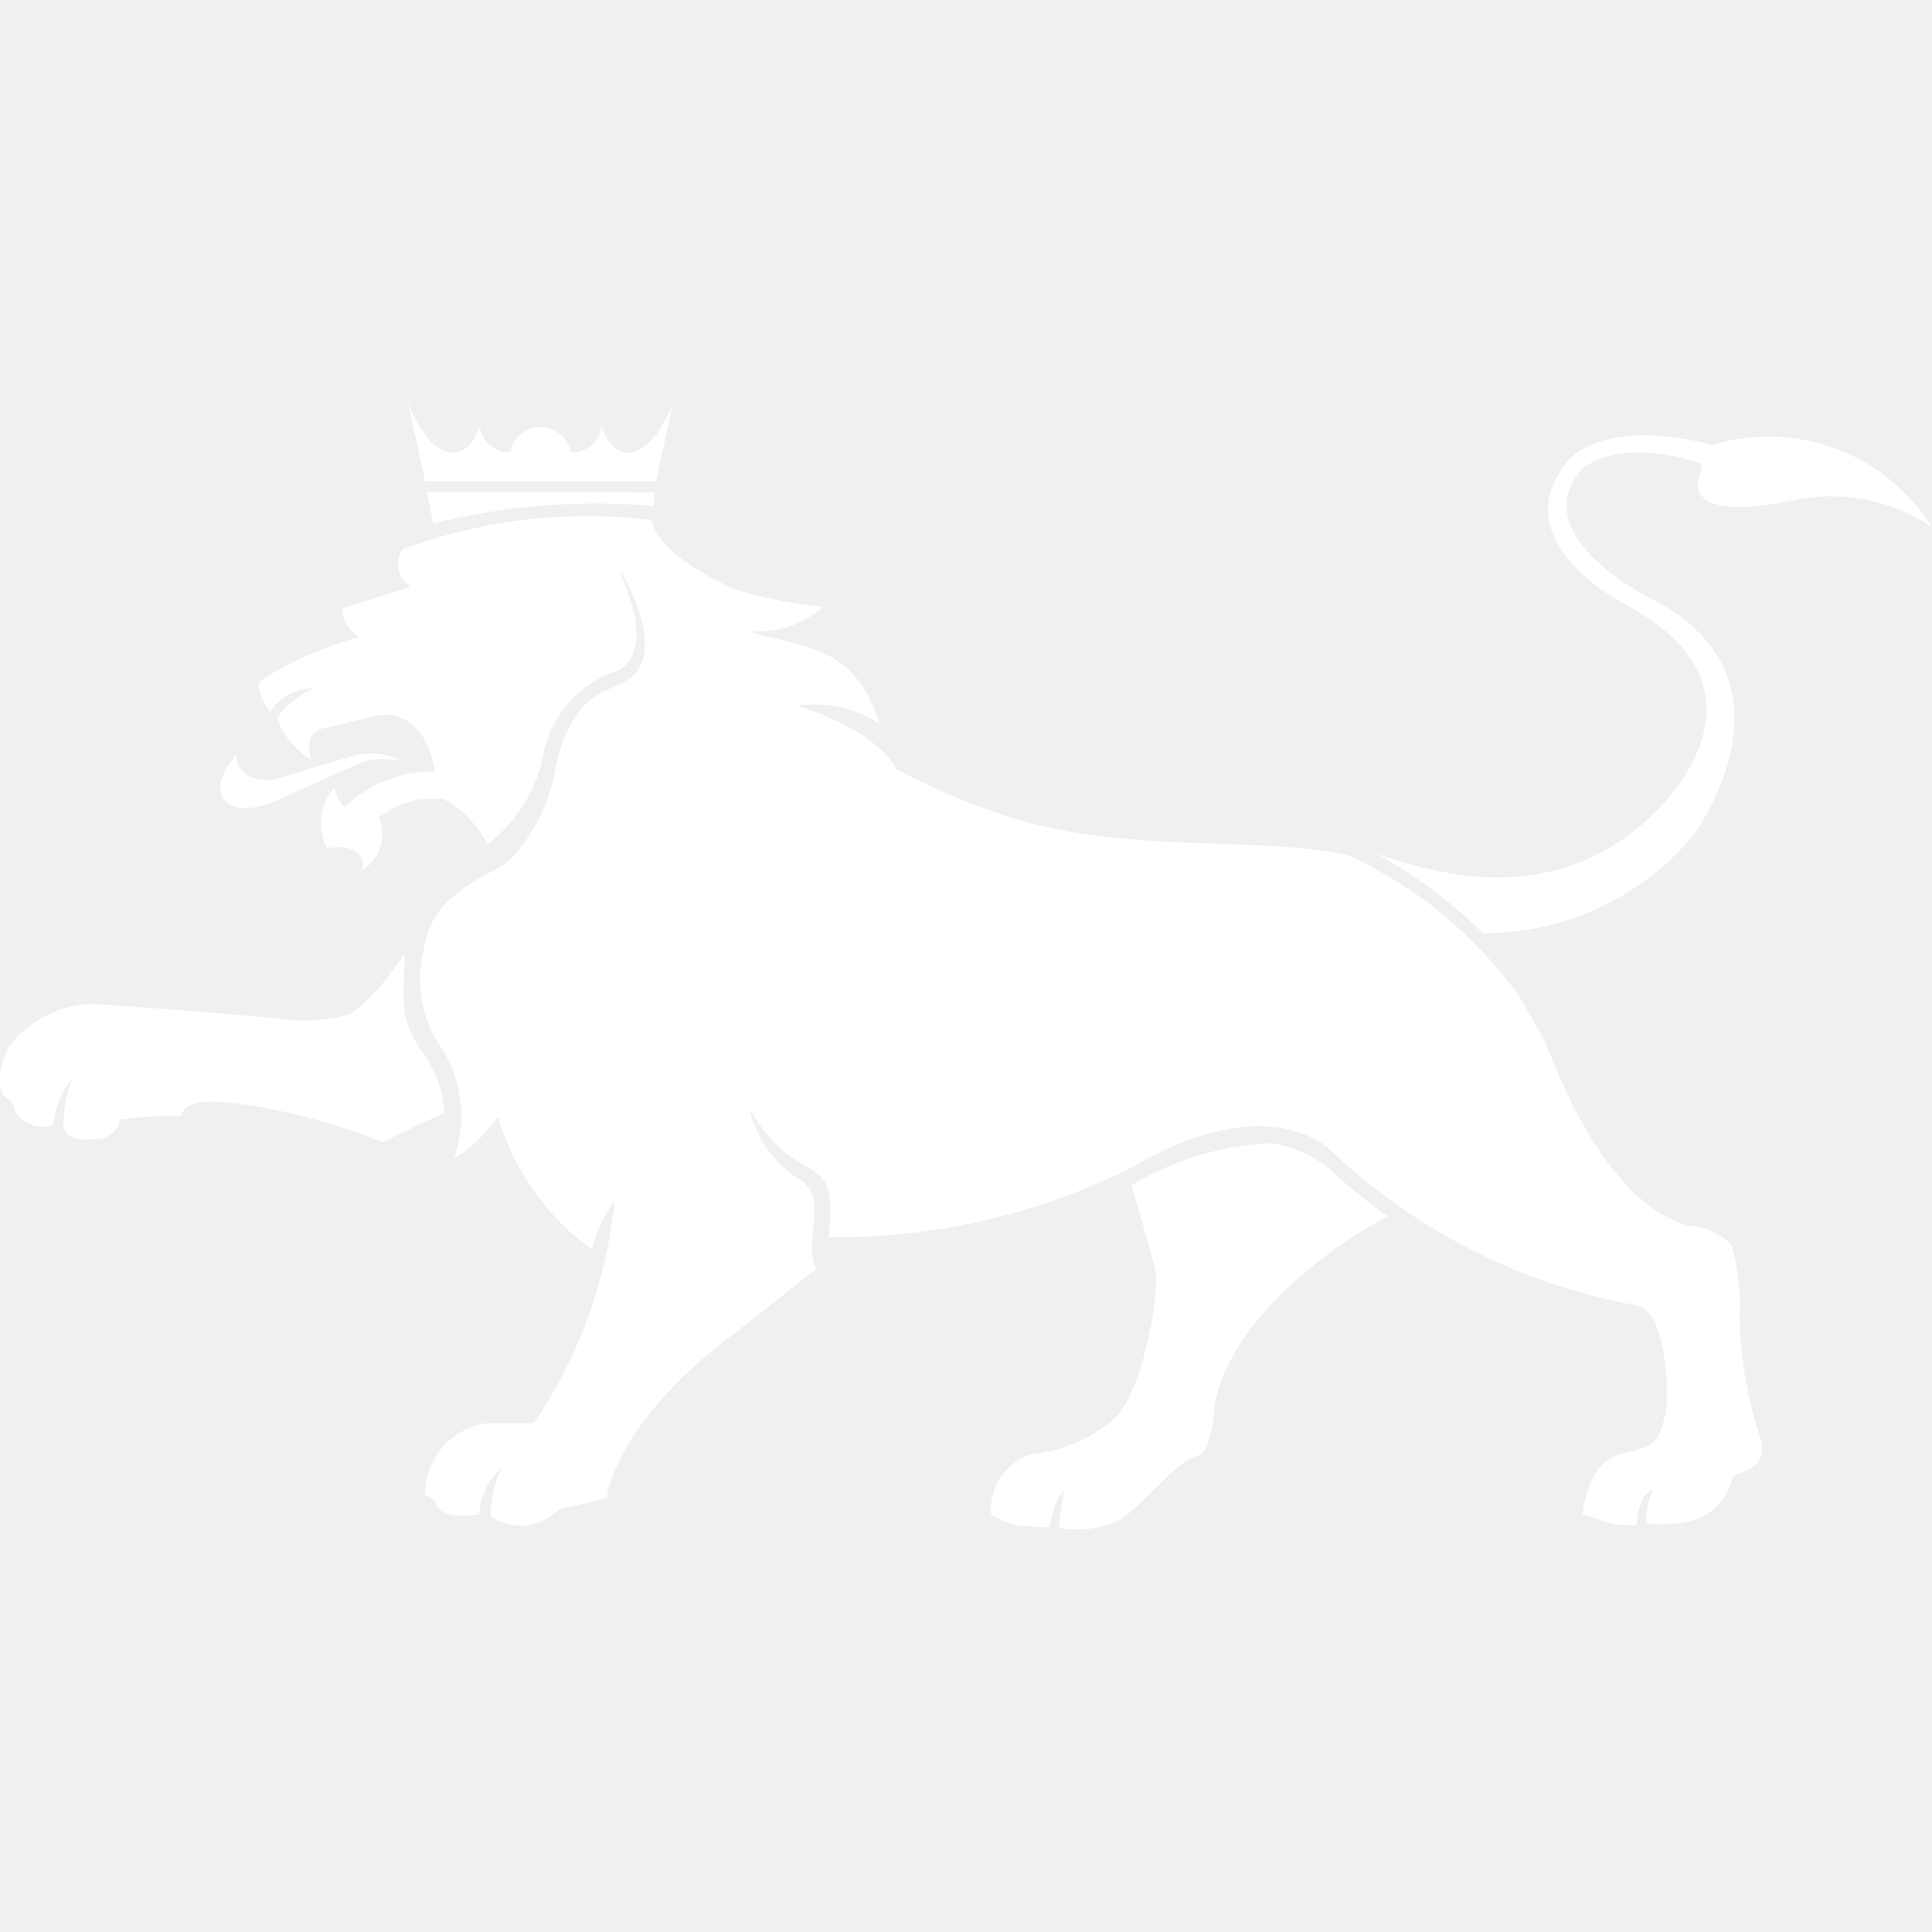
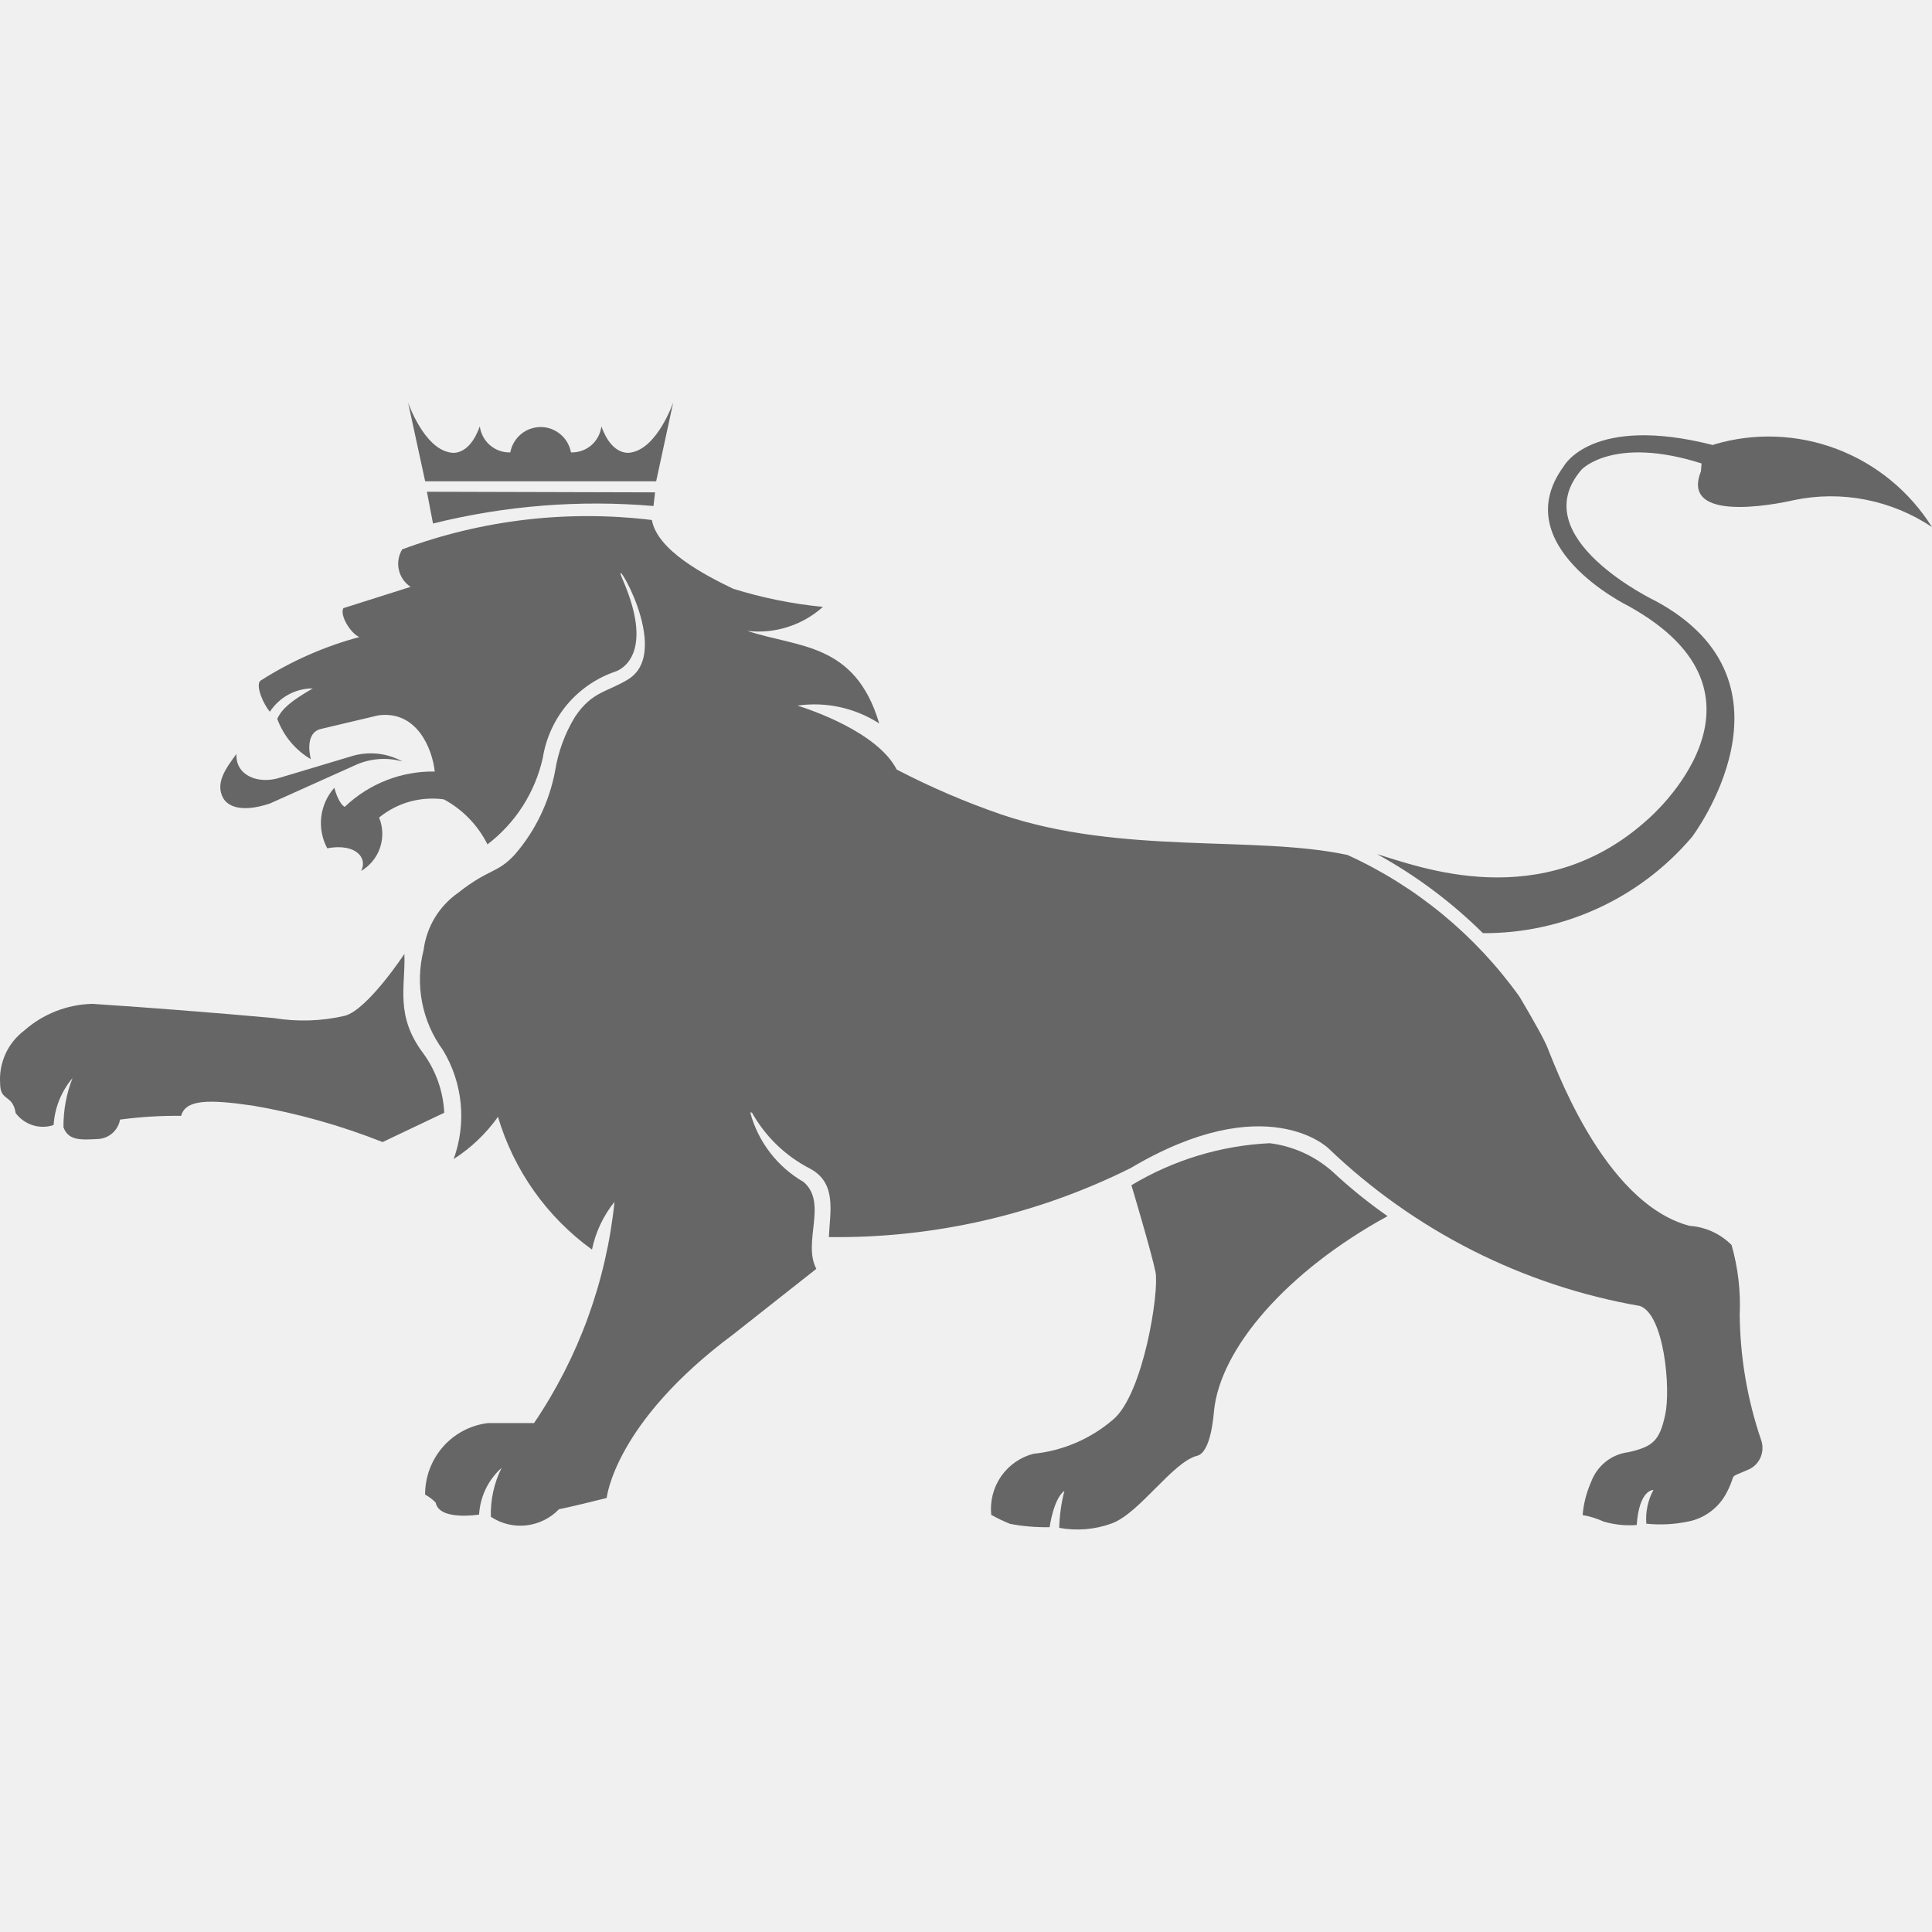
<svg xmlns="http://www.w3.org/2000/svg" width="32" height="32" viewBox="0 0 32 32" fill="none">
-   <path d="M14.394 12.12C14.407 12.132 14.405 12.132 14.394 12.12ZM7.013 17.45C6.537 16.818 6.719 16.345 6.698 15.8C6.698 15.8 6.089 16.724 5.711 16.825C5.324 16.914 4.924 16.927 4.533 16.862C3.533 16.772 2.532 16.693 1.531 16.627C1.113 16.636 0.712 16.794 0.399 17.071C0.266 17.172 0.16 17.304 0.091 17.456C0.022 17.607 -0.009 17.774 0.002 17.941C0.002 18.255 0.207 18.113 0.26 18.437C0.331 18.532 0.43 18.602 0.542 18.637C0.655 18.673 0.776 18.672 0.888 18.634C0.906 18.348 1.016 18.075 1.201 17.857C1.099 18.116 1.049 18.392 1.051 18.671C1.133 18.896 1.342 18.881 1.631 18.865C1.717 18.859 1.799 18.825 1.864 18.767C1.929 18.708 1.973 18.63 1.988 18.544C2.324 18.499 2.662 18.478 3 18.482C3.075 18.212 3.443 18.204 4.195 18.314C4.927 18.44 5.645 18.642 6.337 18.916L7.358 18.431C7.341 18.077 7.221 17.736 7.013 17.45Z" fill="white" />
-   <path d="M22.982 20.143C21.308 21.06 20.212 22.337 20.108 23.367C20.099 23.458 20.056 24.055 19.829 24.112C19.424 24.214 18.879 25.058 18.419 25.231C18.14 25.334 17.838 25.36 17.544 25.306C17.549 25.099 17.578 24.893 17.63 24.693C17.449 24.821 17.385 25.295 17.385 25.295C17.166 25.299 16.948 25.281 16.733 25.241C16.625 25.198 16.519 25.148 16.418 25.09C16.395 24.865 16.453 24.639 16.581 24.453C16.71 24.268 16.9 24.135 17.118 24.079C17.604 24.03 18.064 23.832 18.436 23.513C18.938 23.092 19.203 21.394 19.139 21.07C19.074 20.747 18.74 19.631 18.74 19.631C19.435 19.213 20.222 18.974 21.031 18.935C21.415 18.983 21.777 19.146 22.069 19.404C22.355 19.671 22.66 19.918 22.982 20.143Z" fill="white" />
-   <path d="M26.958 10.03C29.687 11.527 27.297 13.567 27.297 13.567C25.54 15.163 23.484 14.346 22.81 14.148C23.451 14.5 24.041 14.941 24.562 15.456C25.22 15.46 25.869 15.319 26.467 15.044C27.065 14.77 27.596 14.367 28.024 13.864C28.024 13.864 29.95 11.323 27.427 9.957C27.427 9.957 25.213 8.904 26.199 7.775C26.199 7.775 26.728 7.213 28.183 7.676L28.173 7.807C27.796 8.744 29.711 8.284 29.711 8.284C30.103 8.202 30.507 8.199 30.9 8.276C31.293 8.353 31.667 8.507 32 8.73C31.628 8.139 31.076 7.685 30.425 7.438C29.776 7.191 29.063 7.163 28.397 7.36L28.371 7.371C26.355 6.859 25.898 7.727 25.898 7.727C24.939 9.036 26.958 10.03 26.958 10.03Z" fill="white" />
-   <path d="M7.585 14.79C8.108 14.377 8.233 14.474 8.529 14.152C8.868 13.759 9.097 13.283 9.194 12.771C9.244 12.455 9.355 12.152 9.52 11.879C9.808 11.446 10.054 11.469 10.407 11.25C11.172 10.777 10.069 9.041 10.313 9.598C10.895 10.937 10.185 11.126 10.185 11.126C9.877 11.232 9.603 11.421 9.392 11.671C9.182 11.922 9.043 12.226 8.991 12.55C8.864 13.123 8.539 13.632 8.074 13.985C7.915 13.668 7.663 13.408 7.352 13.24C7.162 13.214 6.969 13.227 6.784 13.278C6.6 13.33 6.428 13.42 6.279 13.541C6.344 13.7 6.349 13.877 6.295 14.04C6.24 14.203 6.128 14.34 5.981 14.426C6.092 14.219 5.906 13.962 5.42 14.05C5.335 13.891 5.3 13.709 5.321 13.53C5.343 13.35 5.418 13.182 5.538 13.047C5.613 13.33 5.716 13.373 5.713 13.361C6.115 12.979 6.648 12.77 7.201 12.779C7.16 12.402 6.907 11.762 6.264 11.849L5.31 12.075C5.027 12.15 5.149 12.575 5.149 12.575C4.892 12.424 4.695 12.187 4.592 11.906C4.673 11.736 4.816 11.614 5.181 11.402C5.04 11.402 4.901 11.437 4.777 11.505C4.653 11.572 4.548 11.67 4.47 11.788C4.366 11.671 4.23 11.361 4.31 11.277C4.818 10.952 5.372 10.707 5.953 10.551C5.819 10.503 5.622 10.197 5.687 10.073L6.801 9.72C6.702 9.655 6.632 9.554 6.606 9.438C6.58 9.322 6.6 9.2 6.662 9.099C7.983 8.609 9.4 8.443 10.797 8.613C10.889 9.118 11.668 9.522 12.142 9.751C12.626 9.902 13.125 10.003 13.63 10.052C13.461 10.203 13.263 10.317 13.047 10.385C12.832 10.454 12.604 10.476 12.38 10.45C13.217 10.73 14.164 10.637 14.562 11.982C14.16 11.724 13.681 11.619 13.209 11.687C13.411 11.75 14.533 12.123 14.852 12.746C15.409 13.036 15.987 13.284 16.581 13.489C18.579 14.166 20.783 13.831 22.319 14.161C23.455 14.678 24.436 15.487 25.166 16.506C25.166 16.506 25.503 17.069 25.609 17.3C25.716 17.531 26.528 19.921 27.988 20.305H27.997C28.255 20.325 28.497 20.437 28.68 20.621C28.787 20.996 28.833 21.386 28.815 21.775C28.822 22.483 28.942 23.185 29.171 23.854C29.204 23.951 29.198 24.056 29.156 24.149C29.113 24.241 29.036 24.313 28.941 24.349C28.6 24.499 28.78 24.375 28.6 24.72C28.537 24.843 28.447 24.951 28.336 25.034C28.226 25.117 28.099 25.175 27.963 25.201C27.735 25.249 27.5 25.261 27.268 25.237C27.253 25.043 27.294 24.849 27.386 24.678C27.386 24.678 27.15 24.666 27.109 25.259C26.925 25.273 26.739 25.254 26.561 25.202C26.45 25.151 26.333 25.115 26.213 25.094C26.229 24.906 26.276 24.723 26.352 24.55C26.4 24.418 26.483 24.301 26.592 24.213C26.701 24.125 26.833 24.07 26.972 24.053C27.386 23.96 27.49 23.856 27.582 23.427C27.674 22.998 27.565 21.771 27.162 21.631C25.223 21.294 23.427 20.385 22.001 19.018C22.001 19.018 20.972 18.014 18.725 19.348C17.172 20.121 15.46 20.512 13.729 20.49C13.745 20.077 13.868 19.595 13.415 19.355C13.009 19.147 12.674 18.822 12.451 18.422C12.439 18.422 12.451 18.443 12.451 18.455L12.439 18.422L12.428 18.433C12.56 18.917 12.878 19.328 13.31 19.577C13.714 19.923 13.288 20.575 13.521 21.016L12.144 22.102C10.17 23.571 10.049 24.811 10.049 24.811C9.42 24.969 9.259 24.997 9.259 24.997C9.115 25.147 8.923 25.242 8.717 25.265C8.511 25.288 8.303 25.238 8.13 25.122C8.122 24.842 8.183 24.563 8.308 24.313C8.198 24.41 8.109 24.529 8.045 24.662C7.981 24.795 7.944 24.939 7.935 25.086C7.935 25.086 7.276 25.195 7.216 24.888C7.165 24.835 7.106 24.79 7.041 24.755C7.04 24.464 7.146 24.182 7.337 23.964C7.528 23.746 7.793 23.606 8.08 23.571H8.845C9.584 22.48 10.043 21.221 10.178 19.906C9.993 20.136 9.865 20.407 9.805 20.697C9.059 20.158 8.511 19.385 8.248 18.498C8.05 18.777 7.801 19.014 7.514 19.198C7.621 18.903 7.661 18.587 7.63 18.274C7.599 17.962 7.499 17.66 7.336 17.392C7.164 17.157 7.046 16.887 6.991 16.601C6.936 16.314 6.944 16.019 7.016 15.736C7.04 15.547 7.103 15.365 7.201 15.202C7.299 15.039 7.43 14.899 7.585 14.79Z" fill="white" />
-   <path d="M6.376 10.366C6.691 10.286 6.998 10.177 7.292 10.039C7.048 10.714 6.606 10.487 6.376 10.366Z" fill="white" />
-   <path d="M10.868 7.972L11.15 6.667C11.15 6.667 10.891 7.419 10.456 7.494C10.456 7.494 10.147 7.585 9.961 7.061C9.946 7.183 9.886 7.296 9.793 7.376C9.699 7.456 9.58 7.497 9.457 7.493C9.435 7.375 9.373 7.268 9.281 7.192C9.189 7.115 9.074 7.073 8.955 7.073C8.836 7.073 8.72 7.115 8.628 7.192C8.537 7.268 8.474 7.375 8.452 7.493C8.33 7.497 8.21 7.455 8.117 7.375C8.023 7.295 7.963 7.183 7.947 7.061C7.76 7.588 7.453 7.494 7.453 7.494C7.016 7.419 6.759 6.667 6.759 6.667L7.042 7.972H10.868Z" fill="white" />
-   <path d="M10.824 8.381L10.85 8.155L7.071 8.145L7.172 8.671C8.365 8.374 9.599 8.276 10.824 8.381Z" fill="white" />
-   <path d="M4.472 13.308L5.872 12.679C6.121 12.562 6.403 12.538 6.667 12.613C6.42 12.477 6.13 12.442 5.858 12.515L4.65 12.877C4.281 13 3.898 12.847 3.916 12.488C3.746 12.72 3.556 12.969 3.699 13.223C3.768 13.341 3.977 13.473 4.472 13.308Z" fill="white" />
+   <path d="M14.394 12.12C14.407 12.132 14.405 12.132 14.394 12.12ZM7.013 17.45C6.537 16.818 6.719 16.345 6.698 15.8C6.698 15.8 6.089 16.724 5.711 16.825C5.324 16.914 4.924 16.927 4.533 16.862C3.533 16.772 2.532 16.693 1.531 16.627C1.113 16.636 0.712 16.794 0.399 17.071C0.266 17.172 0.16 17.304 0.091 17.456C0.022 17.607 -0.009 17.774 0.002 17.941C0.002 18.255 0.207 18.113 0.26 18.437C0.331 18.532 0.43 18.602 0.542 18.637C0.655 18.673 0.776 18.672 0.888 18.634C0.906 18.348 1.016 18.075 1.201 17.857C1.099 18.116 1.049 18.392 1.051 18.671C1.133 18.896 1.342 18.881 1.631 18.865C1.717 18.859 1.799 18.825 1.864 18.767C1.929 18.708 1.973 18.63 1.988 18.544C2.324 18.499 2.662 18.478 3 18.482C3.075 18.212 3.443 18.204 4.195 18.314C4.927 18.44 5.645 18.642 6.337 18.916L7.358 18.431C7.341 18.077 7.221 17.736 7.013 17.45Z" fill="#666666" />
+   <path d="M22.982 20.143C21.308 21.06 20.212 22.337 20.108 23.367C20.099 23.458 20.056 24.055 19.829 24.112C19.424 24.214 18.879 25.058 18.419 25.231C18.14 25.334 17.838 25.36 17.544 25.306C17.549 25.099 17.578 24.893 17.63 24.693C17.449 24.821 17.385 25.295 17.385 25.295C17.166 25.299 16.948 25.281 16.733 25.241C16.625 25.198 16.519 25.148 16.418 25.09C16.395 24.865 16.453 24.639 16.581 24.453C16.71 24.268 16.9 24.135 17.118 24.079C17.604 24.03 18.064 23.832 18.436 23.513C18.938 23.092 19.203 21.394 19.139 21.07C19.074 20.747 18.74 19.631 18.74 19.631C19.435 19.213 20.222 18.974 21.031 18.935C21.415 18.983 21.777 19.146 22.069 19.404C22.355 19.671 22.66 19.918 22.982 20.143Z" fill="#666666" />
+   <path d="M26.958 10.03C29.687 11.527 27.297 13.567 27.297 13.567C25.54 15.163 23.484 14.346 22.81 14.148C23.451 14.5 24.041 14.941 24.562 15.456C25.22 15.46 25.869 15.319 26.467 15.044C27.065 14.77 27.596 14.367 28.024 13.864C28.024 13.864 29.95 11.323 27.427 9.957C27.427 9.957 25.213 8.904 26.199 7.775C26.199 7.775 26.728 7.213 28.183 7.676L28.173 7.807C27.796 8.744 29.711 8.284 29.711 8.284C30.103 8.202 30.507 8.199 30.9 8.276C31.293 8.353 31.667 8.507 32 8.73C31.628 8.139 31.076 7.685 30.425 7.438C29.776 7.191 29.063 7.163 28.397 7.36L28.371 7.371C26.355 6.859 25.898 7.727 25.898 7.727C24.939 9.036 26.958 10.03 26.958 10.03Z" fill="#666666" />
+   <path d="M7.585 14.79C8.108 14.377 8.233 14.474 8.529 14.152C8.868 13.759 9.097 13.283 9.194 12.771C9.244 12.455 9.355 12.152 9.52 11.879C9.808 11.446 10.054 11.469 10.407 11.25C11.172 10.777 10.069 9.041 10.313 9.598C10.895 10.937 10.185 11.126 10.185 11.126C9.877 11.232 9.603 11.421 9.392 11.671C9.182 11.922 9.043 12.226 8.991 12.55C8.864 13.123 8.539 13.632 8.074 13.985C7.915 13.668 7.663 13.408 7.352 13.24C7.162 13.214 6.969 13.227 6.784 13.278C6.6 13.33 6.428 13.42 6.279 13.541C6.344 13.7 6.349 13.877 6.295 14.04C6.24 14.203 6.128 14.34 5.981 14.426C6.092 14.219 5.906 13.962 5.42 14.05C5.335 13.891 5.3 13.709 5.321 13.53C5.343 13.35 5.418 13.182 5.538 13.047C5.613 13.33 5.716 13.373 5.713 13.361C6.115 12.979 6.648 12.77 7.201 12.779C7.16 12.402 6.907 11.762 6.264 11.849L5.31 12.075C5.027 12.15 5.149 12.575 5.149 12.575C4.892 12.424 4.695 12.187 4.592 11.906C4.673 11.736 4.816 11.614 5.181 11.402C5.04 11.402 4.901 11.437 4.777 11.505C4.653 11.572 4.548 11.67 4.47 11.788C4.366 11.671 4.23 11.361 4.31 11.277C4.818 10.952 5.372 10.707 5.953 10.551C5.819 10.503 5.622 10.197 5.687 10.073L6.801 9.72C6.702 9.655 6.632 9.554 6.606 9.438C6.58 9.322 6.6 9.2 6.662 9.099C7.983 8.609 9.4 8.443 10.797 8.613C10.889 9.118 11.668 9.522 12.142 9.751C12.626 9.902 13.125 10.003 13.63 10.052C13.461 10.203 13.263 10.317 13.047 10.385C12.832 10.454 12.604 10.476 12.38 10.45C13.217 10.73 14.164 10.637 14.562 11.982C14.16 11.724 13.681 11.619 13.209 11.687C13.411 11.75 14.533 12.123 14.852 12.746C15.409 13.036 15.987 13.284 16.581 13.489C18.579 14.166 20.783 13.831 22.319 14.161C23.455 14.678 24.436 15.487 25.166 16.506C25.166 16.506 25.503 17.069 25.609 17.3C25.716 17.531 26.528 19.921 27.988 20.305H27.997C28.255 20.325 28.497 20.437 28.68 20.621C28.787 20.996 28.833 21.386 28.815 21.775C28.822 22.483 28.942 23.185 29.171 23.854C29.204 23.951 29.198 24.056 29.156 24.149C29.113 24.241 29.036 24.313 28.941 24.349C28.6 24.499 28.78 24.375 28.6 24.72C28.537 24.843 28.447 24.951 28.336 25.034C28.226 25.117 28.099 25.175 27.963 25.201C27.735 25.249 27.5 25.261 27.268 25.237C27.253 25.043 27.294 24.849 27.386 24.678C27.386 24.678 27.15 24.666 27.109 25.259C26.925 25.273 26.739 25.254 26.561 25.202C26.45 25.151 26.333 25.115 26.213 25.094C26.229 24.906 26.276 24.723 26.352 24.55C26.4 24.418 26.483 24.301 26.592 24.213C26.701 24.125 26.833 24.07 26.972 24.053C27.386 23.96 27.49 23.856 27.582 23.427C27.674 22.998 27.565 21.771 27.162 21.631C25.223 21.294 23.427 20.385 22.001 19.018C22.001 19.018 20.972 18.014 18.725 19.348C17.172 20.121 15.46 20.512 13.729 20.49C13.745 20.077 13.868 19.595 13.415 19.355C13.009 19.147 12.674 18.822 12.451 18.422C12.439 18.422 12.451 18.443 12.451 18.455L12.439 18.422L12.428 18.433C12.56 18.917 12.878 19.328 13.31 19.577C13.714 19.923 13.288 20.575 13.521 21.016L12.144 22.102C10.17 23.571 10.049 24.811 10.049 24.811C9.42 24.969 9.259 24.997 9.259 24.997C9.115 25.147 8.923 25.242 8.717 25.265C8.511 25.288 8.303 25.238 8.13 25.122C8.122 24.842 8.183 24.563 8.308 24.313C8.198 24.41 8.109 24.529 8.045 24.662C7.981 24.795 7.944 24.939 7.935 25.086C7.935 25.086 7.276 25.195 7.216 24.888C7.165 24.835 7.106 24.79 7.041 24.755C7.04 24.464 7.146 24.182 7.337 23.964C7.528 23.746 7.793 23.606 8.08 23.571H8.845C9.584 22.48 10.043 21.221 10.178 19.906C9.993 20.136 9.865 20.407 9.805 20.697C9.059 20.158 8.511 19.385 8.248 18.498C8.05 18.777 7.801 19.014 7.514 19.198C7.621 18.903 7.661 18.587 7.63 18.274C7.599 17.962 7.499 17.66 7.336 17.392C7.164 17.157 7.046 16.887 6.991 16.601C6.936 16.314 6.944 16.019 7.016 15.736C7.04 15.547 7.103 15.365 7.201 15.202C7.299 15.039 7.43 14.899 7.585 14.79Z" fill="#666666" />
+   <path d="M6.376 10.366C6.691 10.286 6.998 10.177 7.292 10.039C7.048 10.714 6.606 10.487 6.376 10.366Z" fill="#666666" />
+   <path d="M10.868 7.972L11.15 6.667C11.15 6.667 10.891 7.419 10.456 7.494C10.456 7.494 10.147 7.585 9.961 7.061C9.946 7.183 9.886 7.296 9.793 7.376C9.699 7.456 9.58 7.497 9.457 7.493C9.435 7.375 9.373 7.268 9.281 7.192C9.189 7.115 9.074 7.073 8.955 7.073C8.836 7.073 8.72 7.115 8.628 7.192C8.537 7.268 8.474 7.375 8.452 7.493C8.33 7.497 8.21 7.455 8.117 7.375C8.023 7.295 7.963 7.183 7.947 7.061C7.76 7.588 7.453 7.494 7.453 7.494C7.016 7.419 6.759 6.667 6.759 6.667L7.042 7.972H10.868Z" fill="#666666" />
+   <path d="M10.824 8.381L10.85 8.155L7.071 8.145L7.172 8.671C8.365 8.374 9.599 8.276 10.824 8.381Z" fill="#666666" />
+   <path d="M4.472 13.308L5.872 12.679C6.121 12.562 6.403 12.538 6.667 12.613C6.42 12.477 6.13 12.442 5.858 12.515L4.65 12.877C4.281 13 3.898 12.847 3.916 12.488C3.746 12.72 3.556 12.969 3.699 13.223C3.768 13.341 3.977 13.473 4.472 13.308Z" fill="#666666" />
</svg>
